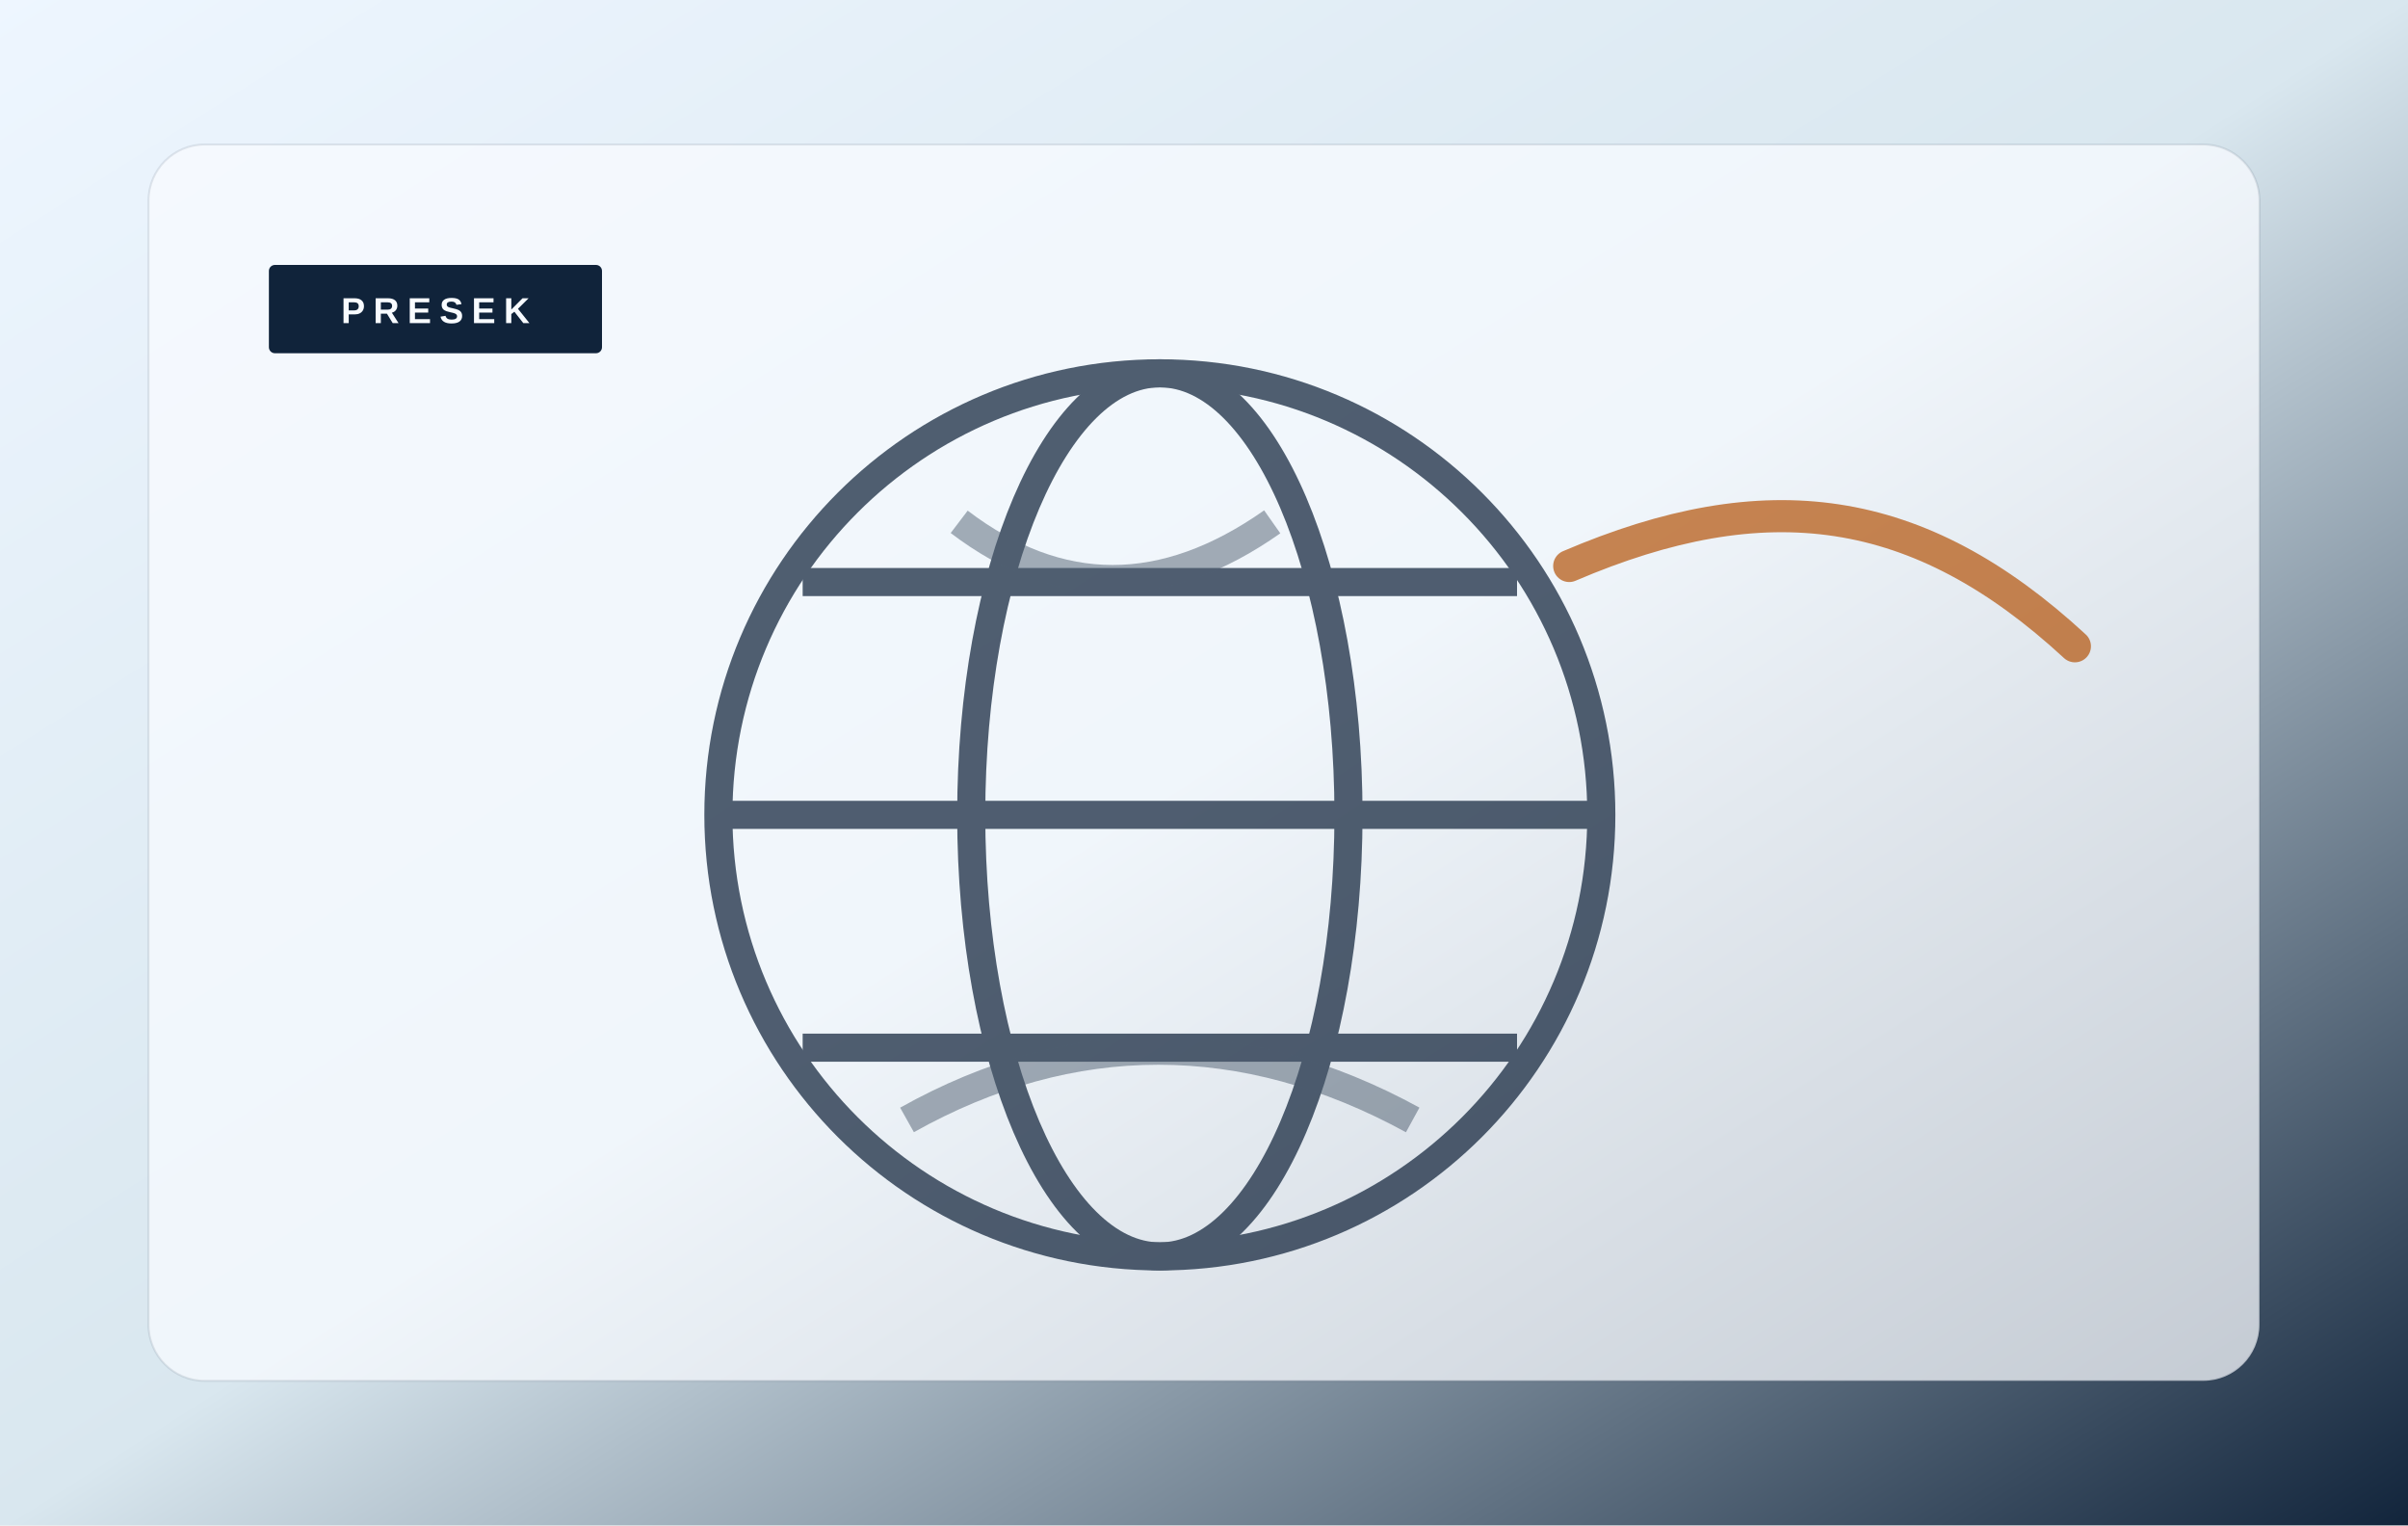
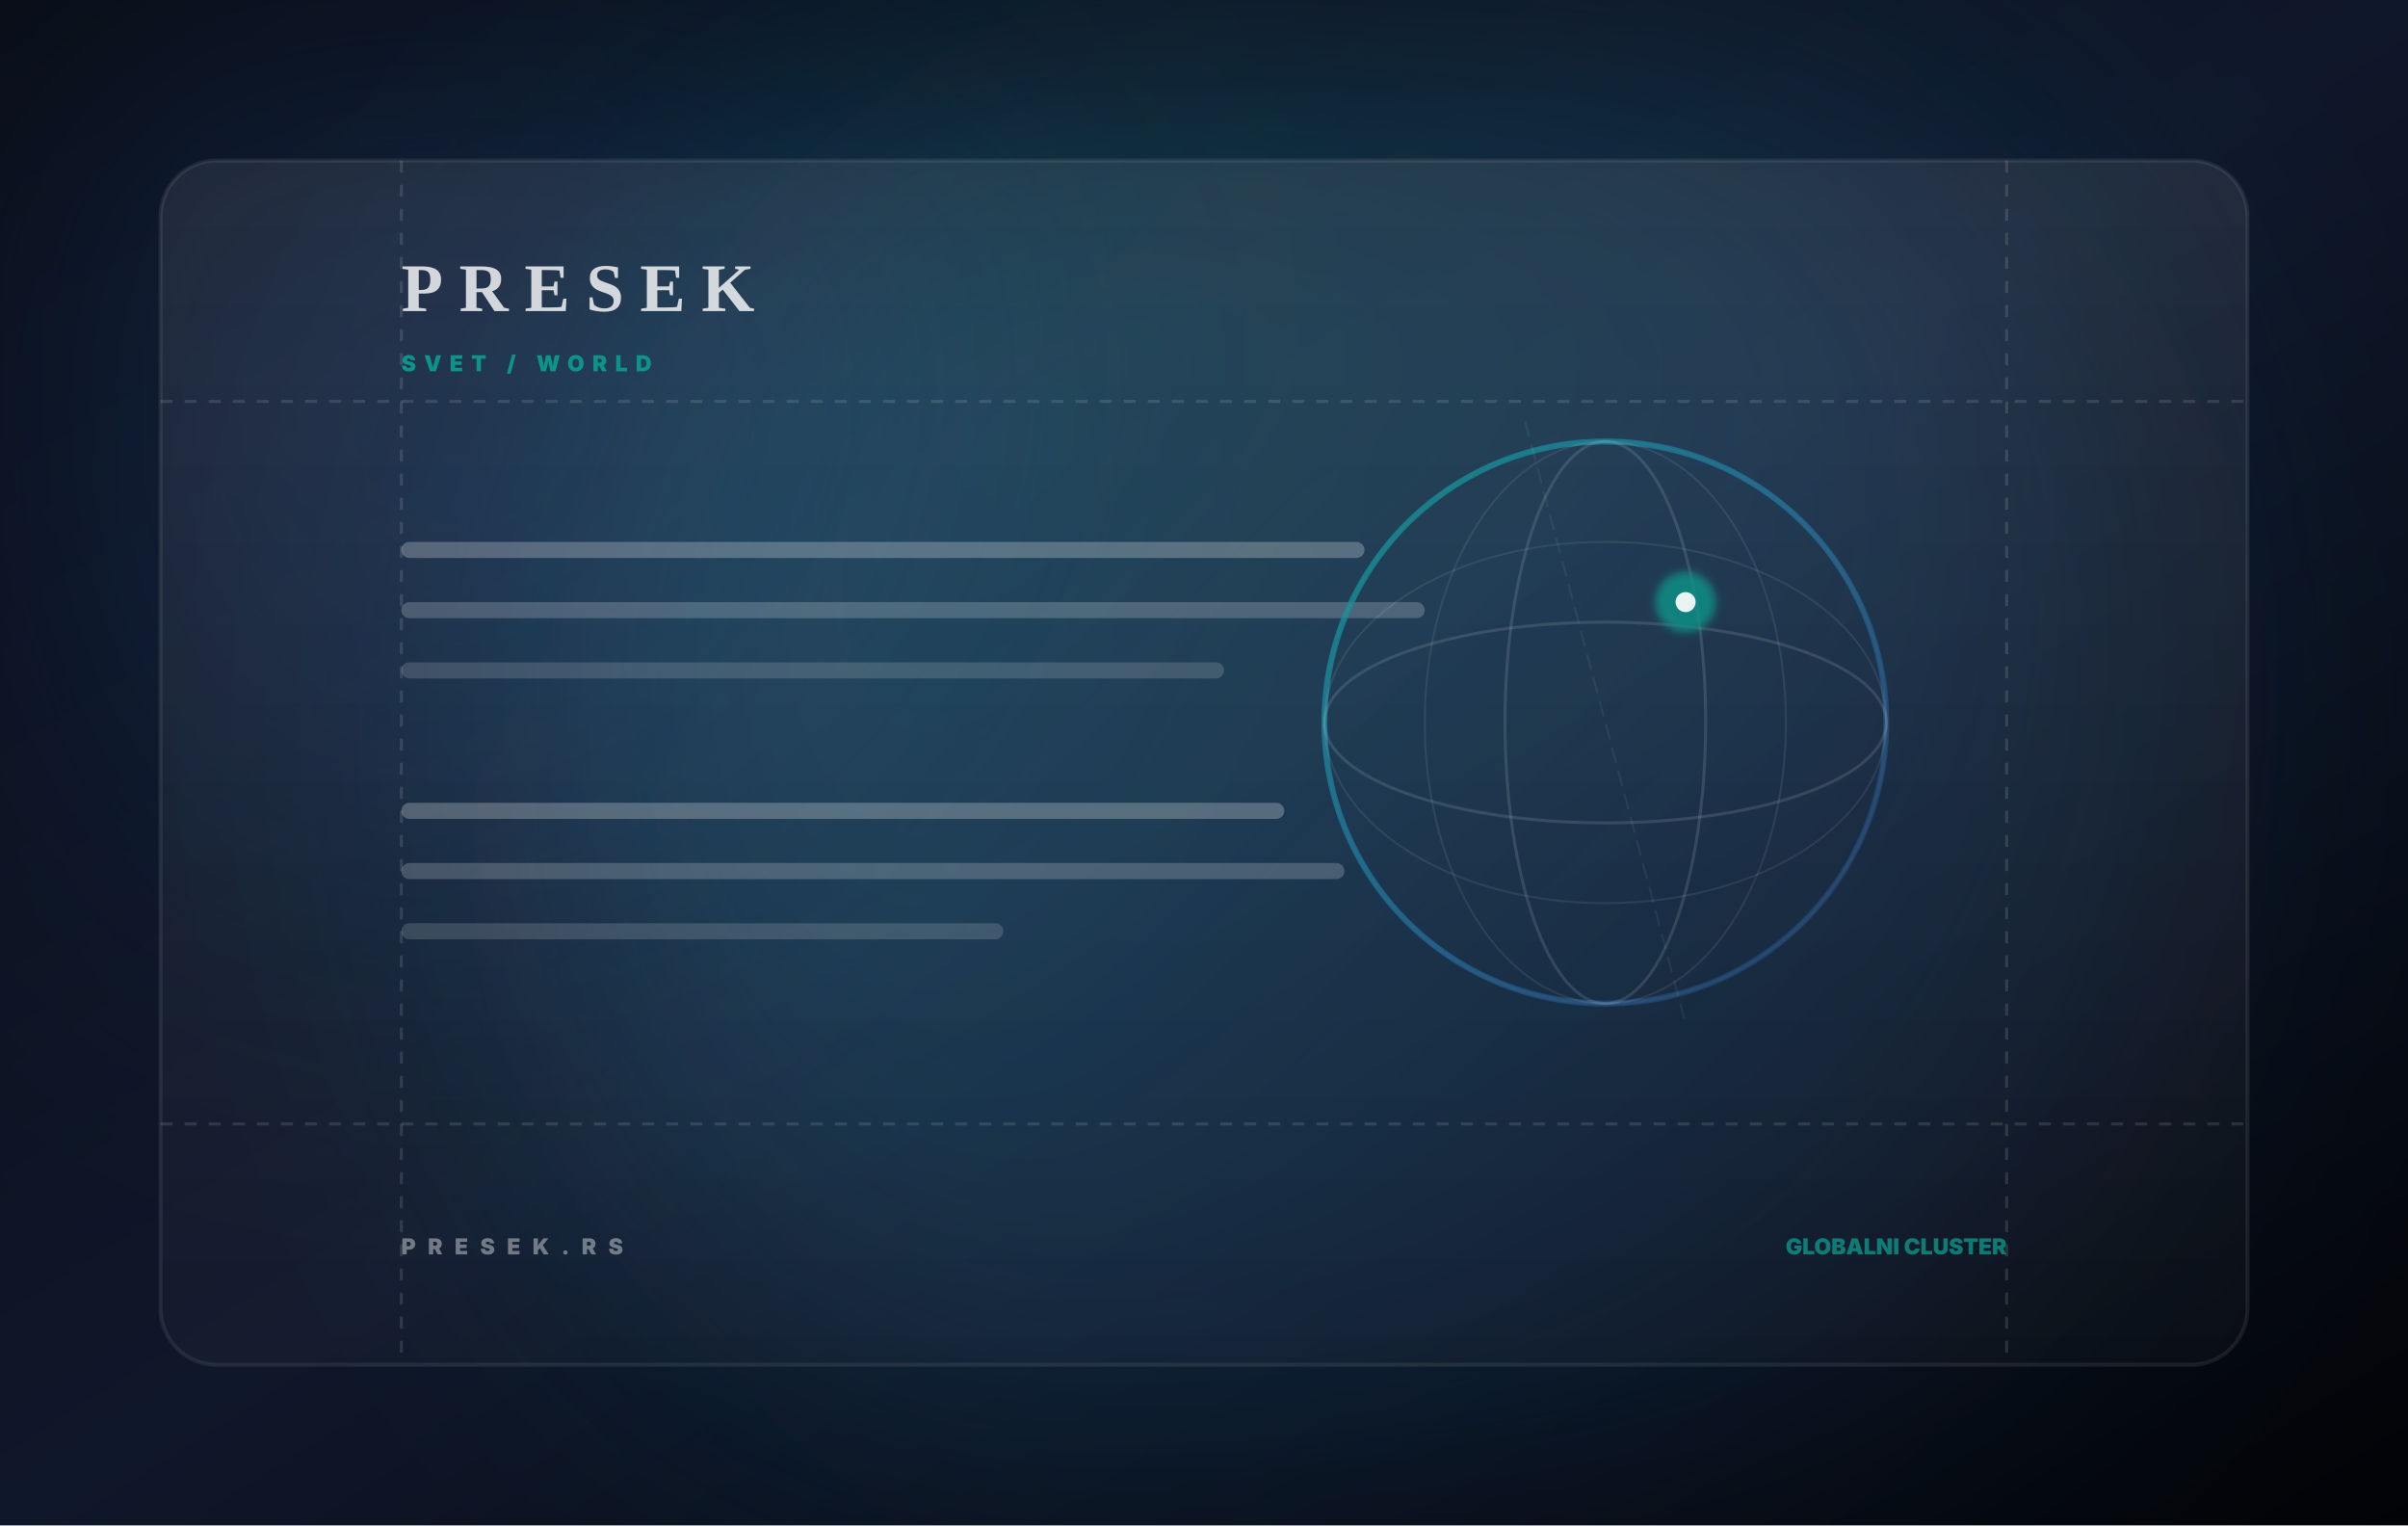
- <svg xmlns="http://www.w3.org/2000/svg" viewBox="0 0 1200 760" role="img" aria-label="Presek world fallback">
+ <svg xmlns="http://www.w3.org/2000/svg" viewBox="0 0 1200 760" role="img" aria-label="Presek world news fallback">
  <defs>
    <linearGradient id="bg" x1="0" y1="0" x2="1" y2="1">
-       <stop offset="0" stop-color="#eef6ff" />
-       <stop offset="0.5" stop-color="#d9e7ef" />
-       <stop offset="1" stop-color="#10233a" />
+       <stop offset="0%" stop-color="#080c14" />
+       <stop offset="50%" stop-color="#0f172a" />
+       <stop offset="100%" stop-color="#020306" />
+     </linearGradient>
+     <linearGradient id="glow" x1="0" y1="0" x2="1" y2="1">
+       <stop offset="0%" stop-color="#0d9488" stop-opacity="0.85" />
+       <stop offset="100%" stop-color="#3b82f6" stop-opacity="0.1" />
+     </linearGradient>
+     <linearGradient id="plate" x1="0" y1="0" x2="0" y2="1">
+       <stop offset="0%" stop-color="#ffffff" stop-opacity="0.08" />
+       <stop offset="100%" stop-color="#ffffff" stop-opacity="0.02" />
    </linearGradient>
  </defs>
  <rect width="1200" height="760" fill="url(#bg)" />
-   <rect x="74" y="72" width="1052" height="616" rx="28" fill="#f8fbff" opacity="0.74" stroke="#10233a" stroke-opacity="0.13" />
-   <rect x="134" y="132" width="166" height="44" rx="3" fill="#10233a" />
-   <text x="217" y="161" text-anchor="middle" font-family="Arial, sans-serif" font-size="18" font-weight="800" letter-spacing="4" fill="#f8fbff">PRESEK</text>
-   <g transform="translate(328 156)" fill="none" stroke="#10233a" stroke-width="14" opacity="0.72">
-     <circle cx="250" cy="250" r="220" />
-     <ellipse cx="250" cy="250" rx="94" ry="220" />
-     <path d="M30 250h440M72 134h356M72 366h356" />
-     <path d="M150 104c50 38 102 38 156 0M124 402c82-46 168-46 252 0" opacity="0.5" />
+   <circle cx="680" cy="380" r="410" fill="url(#glow)" filter="blur(95px)" opacity="0.45" />
+   <circle cx="220" cy="180" r="260" fill="#3b82f6" filter="blur(110px)" opacity="0.15" />
+   <rect x="80" y="80" width="1040" height="600" rx="28" fill="url(#plate)" stroke="rgba(255,255,255,0.08)" stroke-width="2" />
+   <g stroke="rgba(255,255,255,0.12)" stroke-width="1.5" stroke-dasharray="6 6">
+     <line x1="200" y1="80" x2="200" y2="680" />
+     <line x1="1000" y1="80" x2="1000" y2="680" />
+     <line x1="80" y1="200" x2="1120" y2="200" />
+     <line x1="80" y1="560" x2="1120" y2="560" />
  </g>
-   <path d="M782 282c98-42 174-32 252 40" fill="none" stroke="#b45309" stroke-width="16" stroke-linecap="round" opacity="0.7" />
+   <text x="200" y="155" font-family="'Times New Roman', Times, serif" font-size="34" font-weight="900" letter-spacing="8" fill="#ffffff" opacity="0.8">PRESEK</text>
+   <text x="200" y="185" font-family="system-ui, -apple-system, sans-serif" font-size="11" font-weight="850" letter-spacing="4" fill="#0d9488">SVET / WORLD</text>
+   <rect x="200" y="270" width="480" height="8" rx="4" fill="#ffffff" opacity="0.25" />
+   <rect x="200" y="300" width="510" height="8" rx="4" fill="#ffffff" opacity="0.2" />
+   <rect x="200" y="330" width="410" height="8" rx="4" fill="#ffffff" opacity="0.15" />
+   <rect x="200" y="400" width="440" height="8" rx="4" fill="#ffffff" opacity="0.25" />
+   <rect x="200" y="430" width="470" height="8" rx="4" fill="#ffffff" opacity="0.2" />
+   <rect x="200" y="460" width="300" height="8" rx="4" fill="#ffffff" opacity="0.15" />
+   <g transform="translate(800, 360)">
+     <circle cx="0" cy="0" r="140" fill="none" stroke="rgba(255,255,255,0.06)" stroke-width="1.5" />
+     <circle cx="0" cy="0" r="140" fill="none" stroke="url(#glow)" stroke-width="3" />
+     <ellipse cx="0" cy="0" rx="140" ry="50" fill="none" stroke="rgba(255,255,255,0.12)" stroke-width="1.5" />
+     <ellipse cx="0" cy="0" rx="140" ry="90" fill="none" stroke="rgba(255,255,255,0.08)" stroke-width="1" />
+     <ellipse cx="0" cy="0" rx="50" ry="140" fill="none" stroke="rgba(255,255,255,0.12)" stroke-width="1.5" />
+     <ellipse cx="0" cy="0" rx="90" ry="140" fill="none" stroke="rgba(255,255,255,0.08)" stroke-width="1" />
+     <line x1="-40" y1="-150" x2="40" y2="150" stroke="rgba(255,255,255,0.06)" stroke-width="1" stroke-dasharray="8 4" />
+     <circle cx="40" cy="-60" r="15" fill="#0d9488" opacity="0.8" filter="blur(2px)" />
+     <circle cx="40" cy="-60" r="5" fill="#ffffff" opacity="0.9" />
+   </g>
+   <text x="200" y="625" font-family="system-ui, -apple-system, sans-serif" font-size="11" font-weight="900" letter-spacing="6" fill="#ffffff" opacity="0.4">PRESEK.RS</text>
+   <text x="1000" y="625" text-anchor="end" font-family="system-ui, -apple-system, sans-serif" font-size="11" font-weight="900" fill="#0d9488" opacity="0.8">GLOBALNI CLUSTER</text>
</svg>
